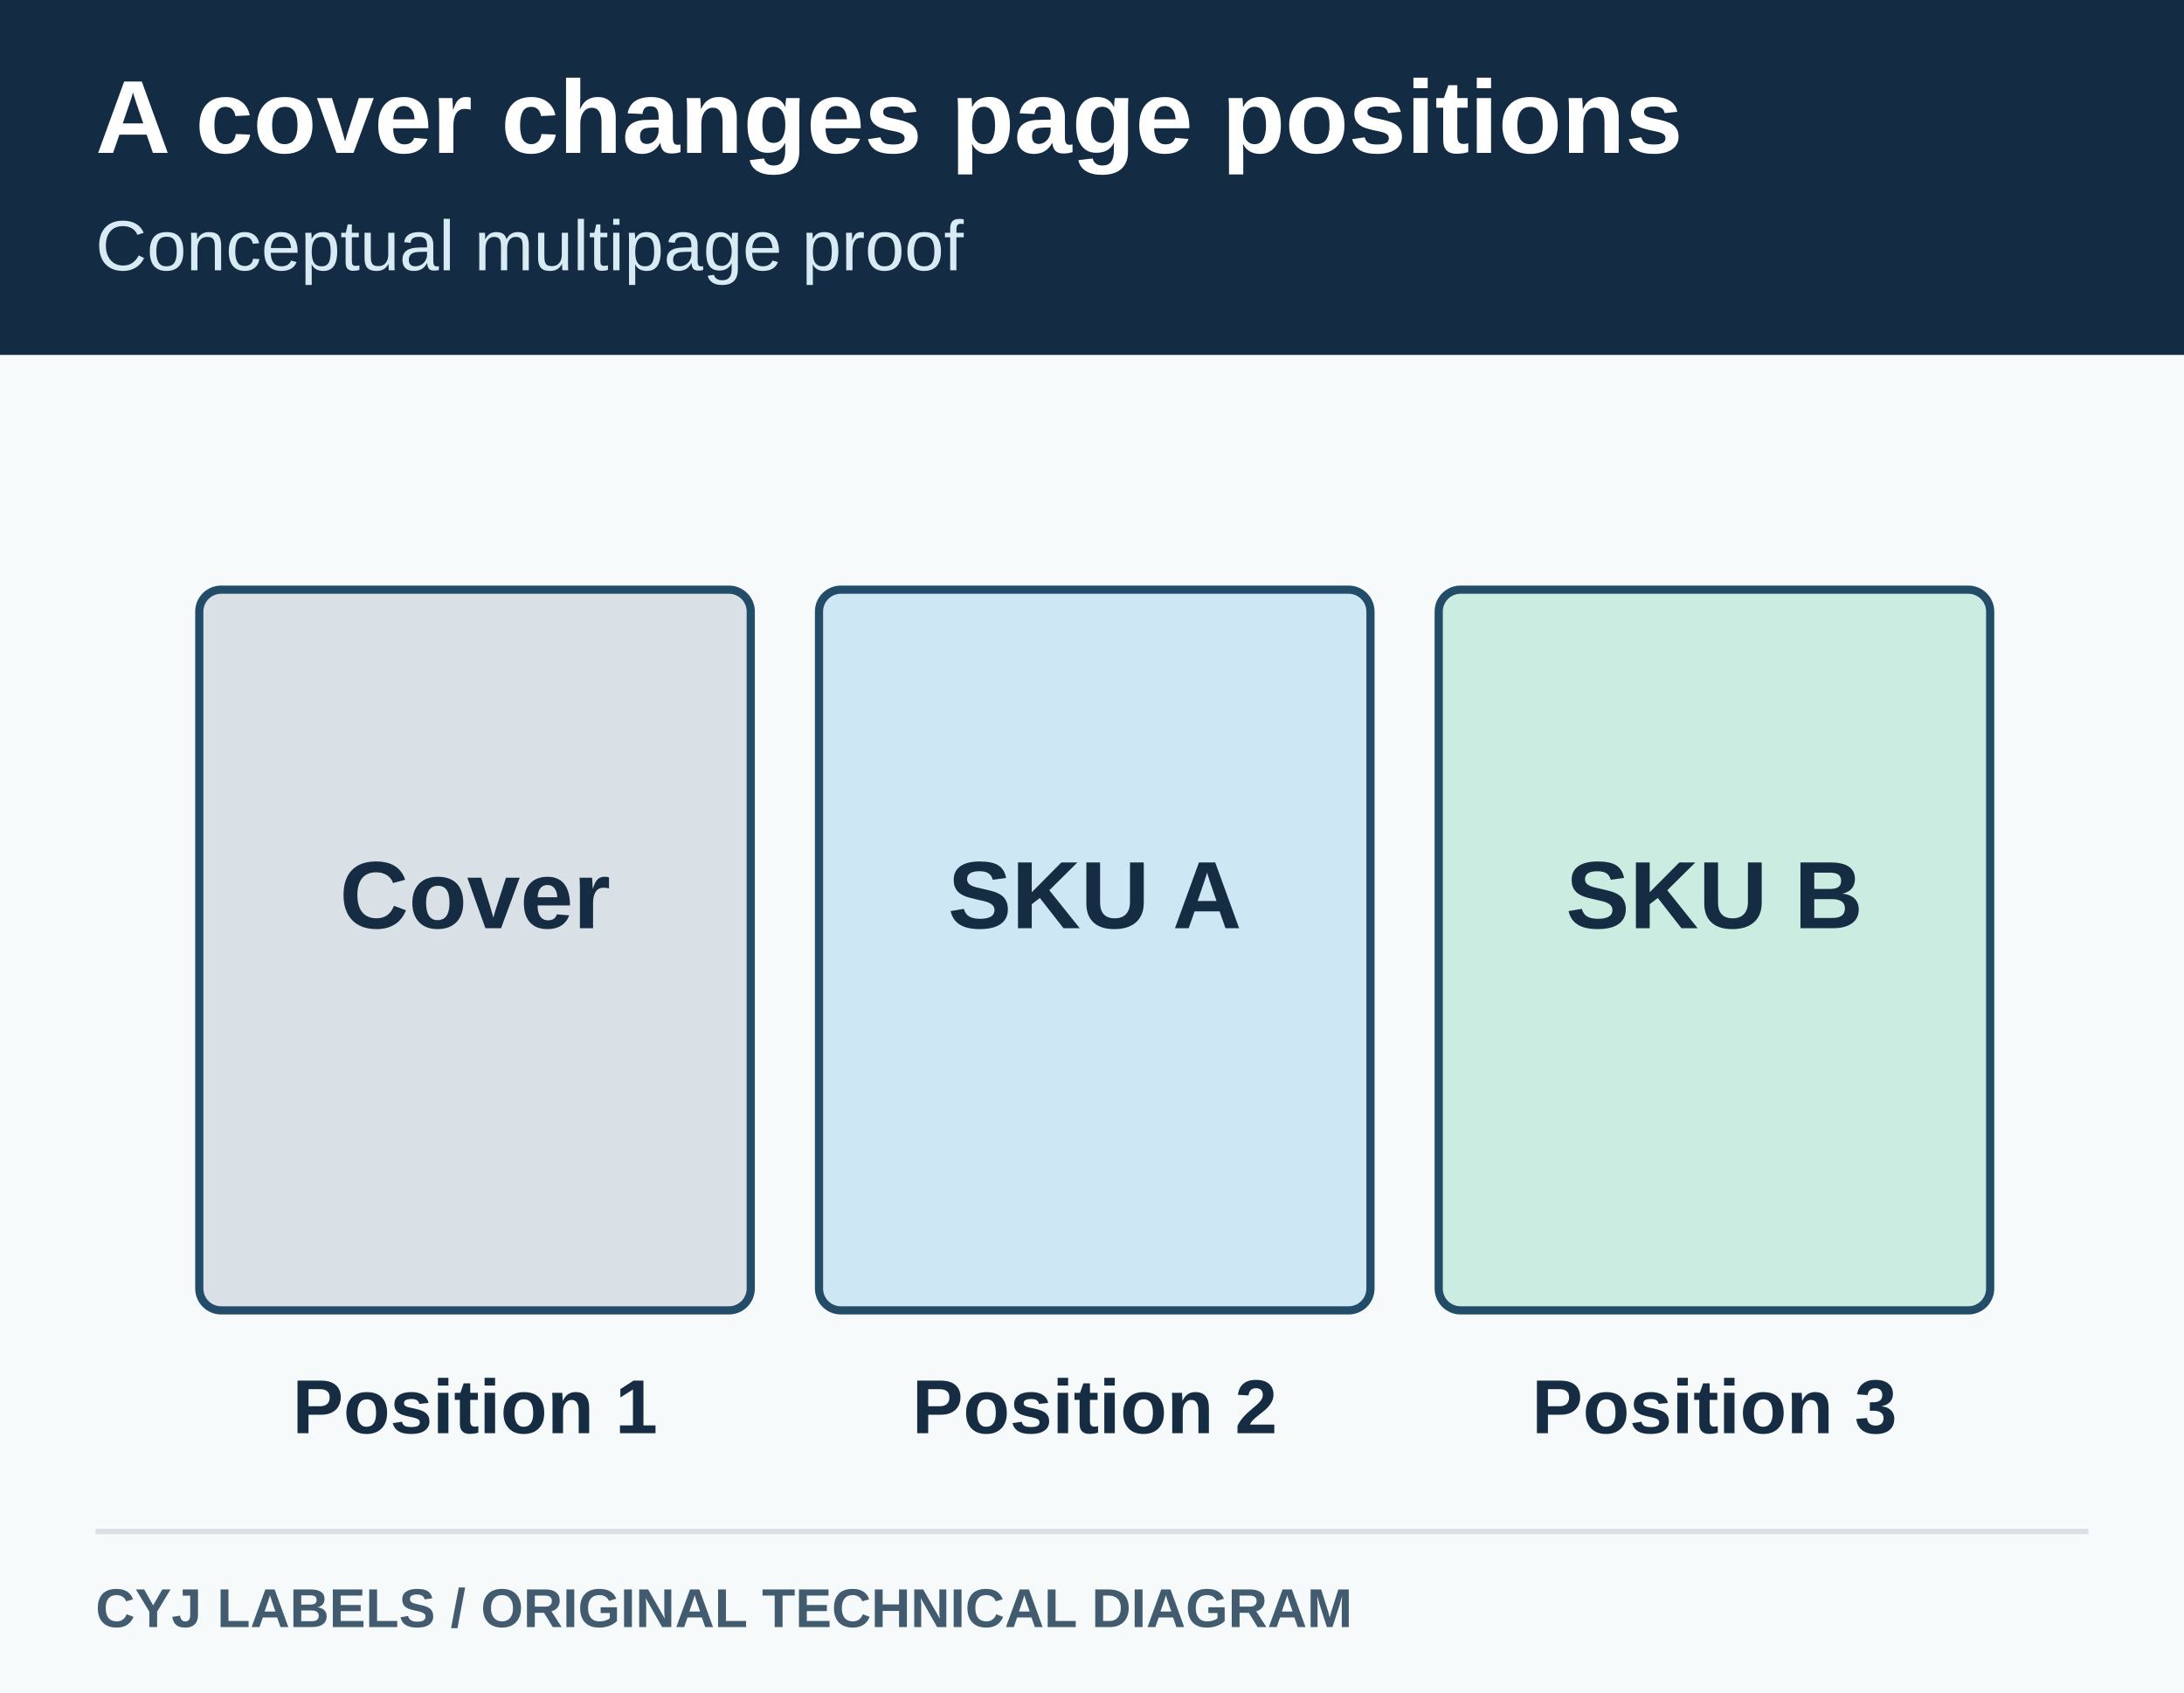
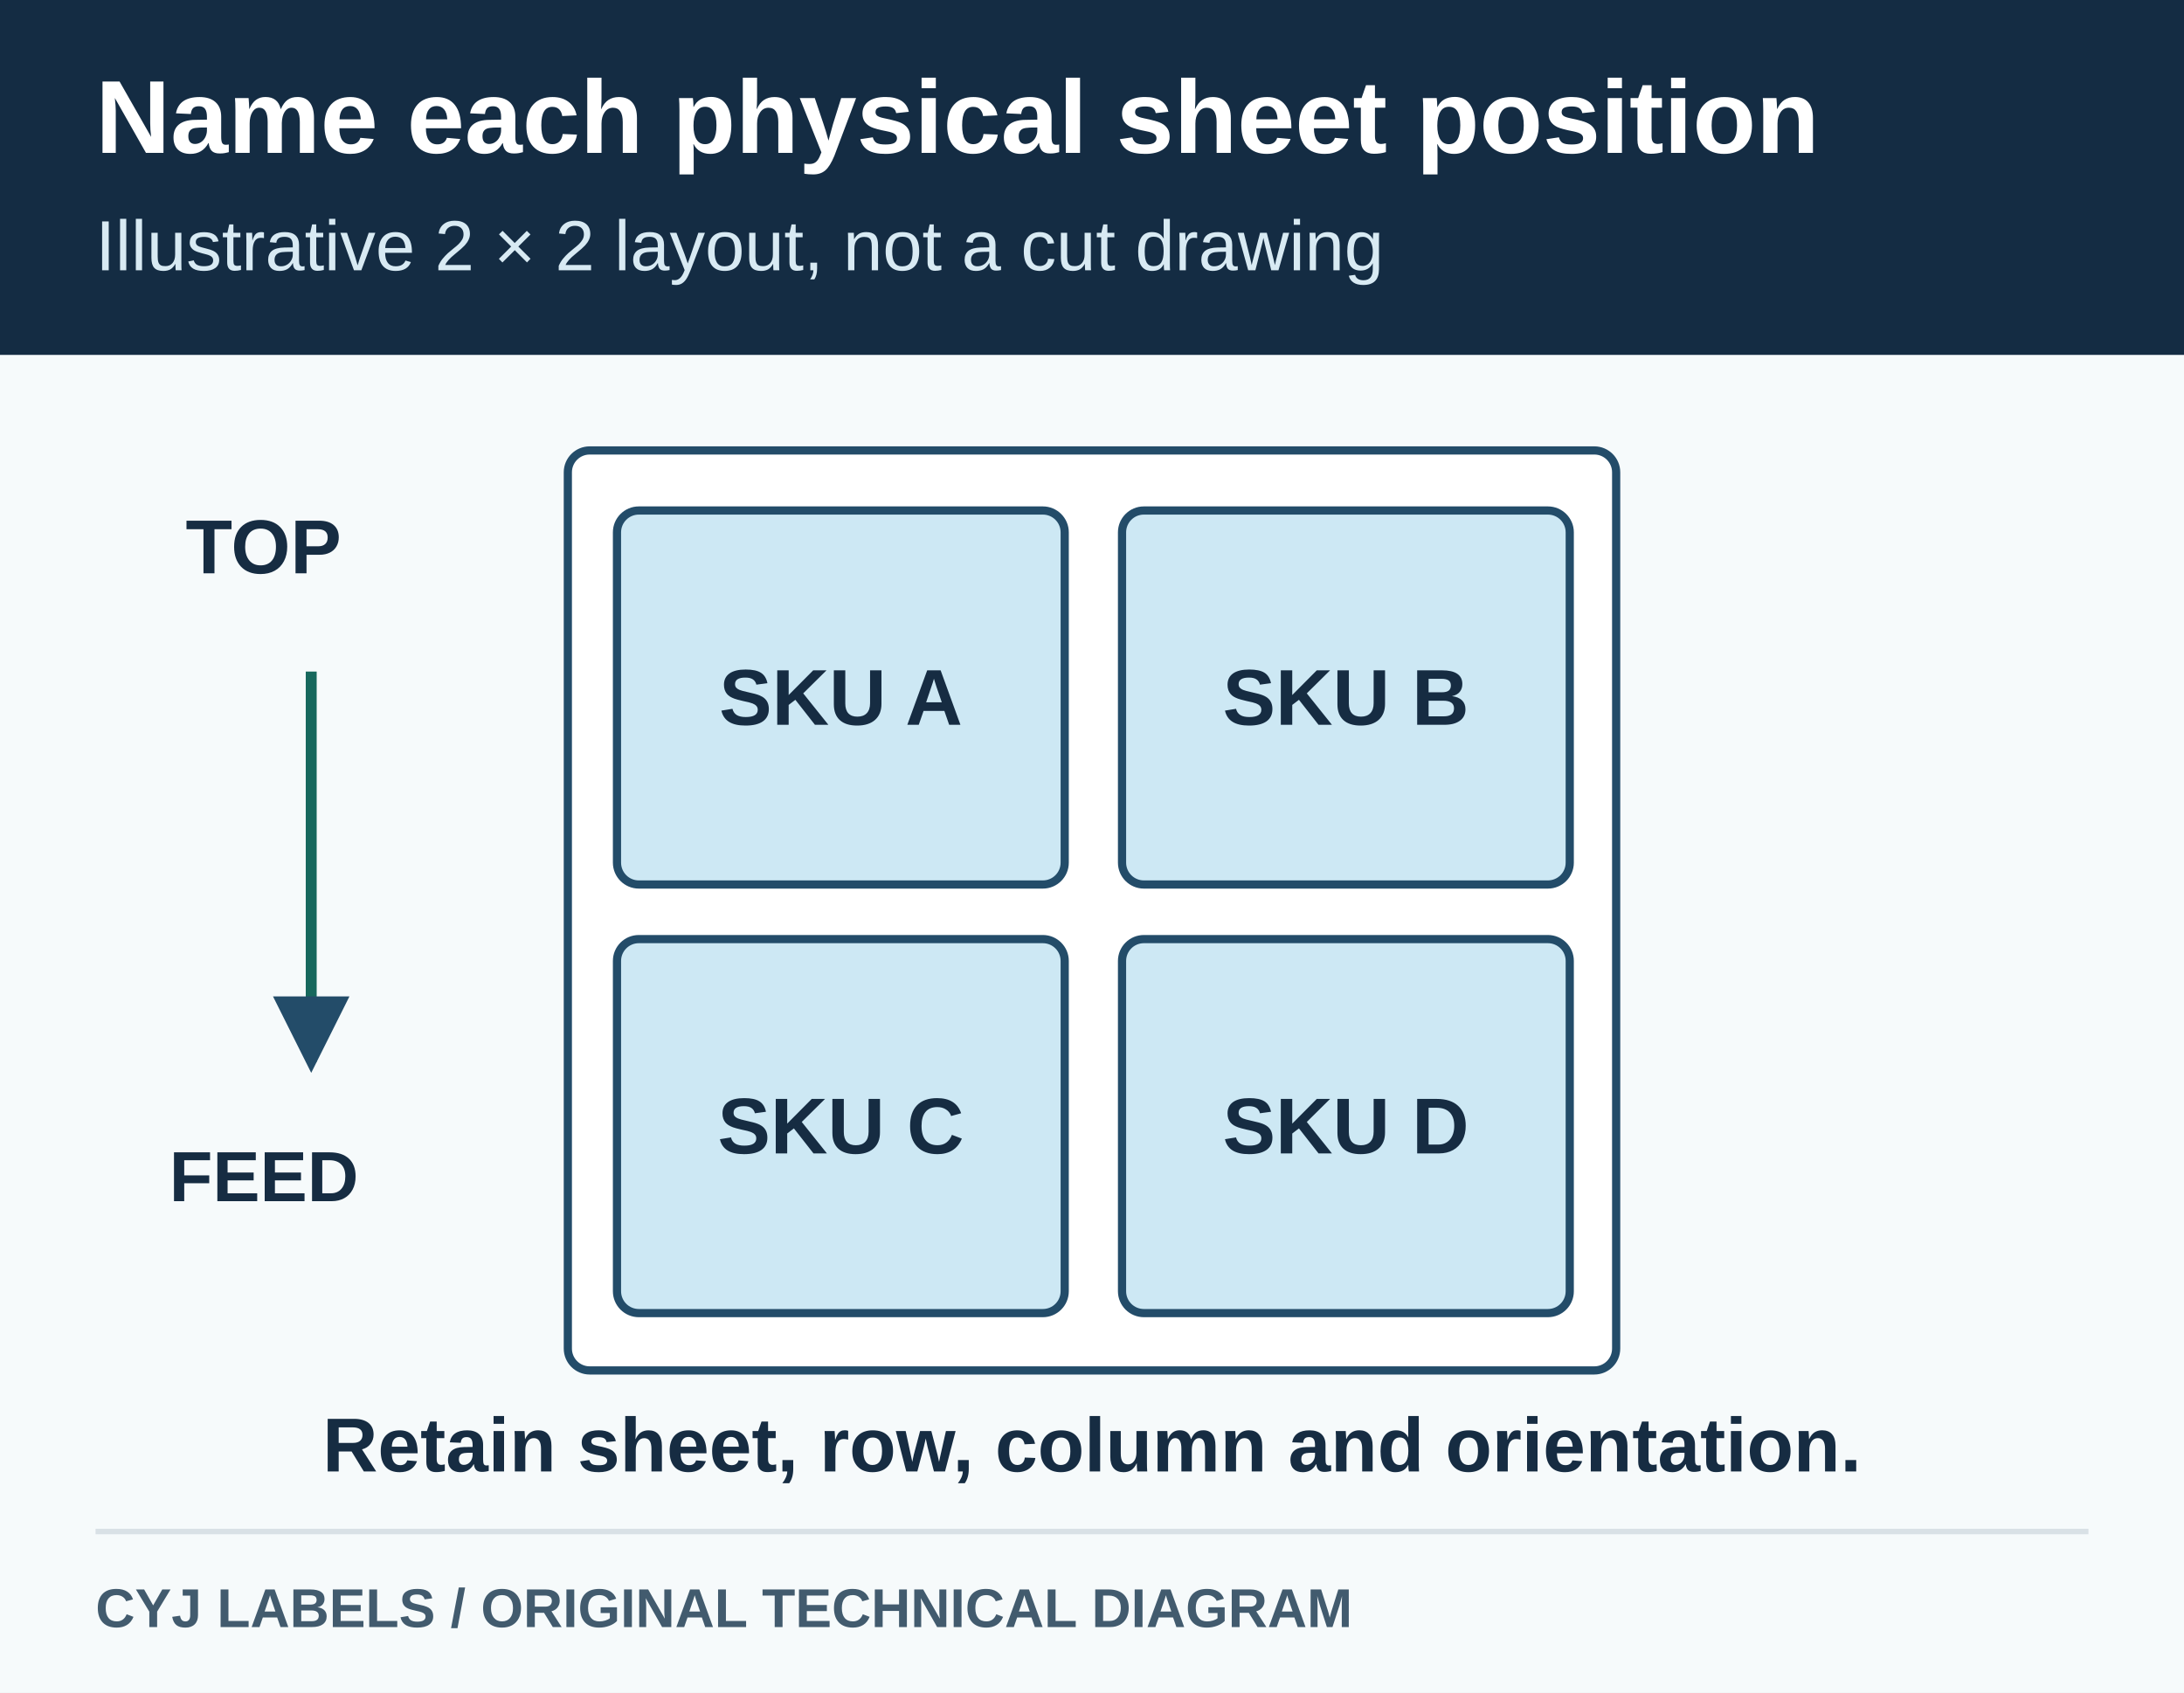
<svg xmlns="http://www.w3.org/2000/svg" width="800" height="620" viewBox="0 0 800 620" role="img">
  <defs>
    <marker id="arrow" markerWidth="7" markerHeight="7" refX="6" refY="3.5" orient="auto">
      <path d="M0 0L7 3.5L0 7Z" fill="#234c69" />
    </marker>
  </defs>
  <rect width="800" height="620" fill="#f6fafb" />
  <rect width="800" height="130" fill="#142c43" />
  <g font-family="Arial, Helvetica, sans-serif">
-     <text x="35" y="56" fill="#ffffff" font-size="38" text-anchor="start" font-weight="600">A cover changes page positions</text>
-     <text x="35" y="99" fill="#d8eaf3" font-size="26" text-anchor="start" font-weight="500">Conceptual multipage proof</text>
-     <rect x="73" y="216" width="202" height="264" rx="8" fill="#d9e1e6" stroke="#234c69" stroke-width="3" />
-     <rect x="300" y="216" width="202" height="264" rx="8" fill="#cde8f4" stroke="#234c69" stroke-width="3" />
-     <rect x="527" y="216" width="202" height="264" rx="8" fill="#cbece1" stroke="#234c69" stroke-width="3" />
-     <text x="174" y="340" fill="#162c42" font-size="35" text-anchor="middle" font-weight="600">Cover</text>
-     <text x="401" y="340" fill="#162c42" font-size="35" text-anchor="middle" font-weight="600">SKU A</text>
-     <text x="628" y="340" fill="#162c42" font-size="35" text-anchor="middle" font-weight="600">SKU B</text>
-     <text x="174" y="525" fill="#162c42" font-size="28" text-anchor="middle" font-weight="600">Position 1</text>
-     <text x="401" y="525" fill="#162c42" font-size="28" text-anchor="middle" font-weight="600">Position 2</text>
-     <text x="628" y="525" fill="#162c42" font-size="28" text-anchor="middle" font-weight="600">Position 3</text>
+     <text x="35" y="56" fill="#ffffff" font-size="38" text-anchor="start" font-weight="600">Name each physical sheet position</text>
+     <text x="35" y="99" fill="#d8eaf3" font-size="26" text-anchor="start" font-weight="500">Illustrative 2 × 2 layout, not a cut drawing</text>
+     <text x="68" y="210" fill="#162c42" font-size="28" text-anchor="start" font-weight="600">TOP</text>
+     <line x1="114" y1="246" x2="114" y2="389" stroke="#17685d" stroke-width="4" marker-end="url(#arrow)" />
+     <text x="62" y="440" fill="#162c42" font-size="26" text-anchor="start" font-weight="600">FEED</text>
+     <rect x="208" y="165" width="384" height="337" rx="8" fill="#ffffff" stroke="#234c69" stroke-width="3" />
+     <rect x="226" y="187" width="164" height="137" rx="8" fill="#cde8f4" stroke="#234c69" stroke-width="3" />
+     <text x="308.0" y="265.5" fill="#162c42" font-size="29" text-anchor="middle" font-weight="600">SKU A</text>
+     <rect x="411" y="187" width="164" height="137" rx="8" fill="#cde8f4" stroke="#234c69" stroke-width="3" />
+     <text x="493.0" y="265.5" fill="#162c42" font-size="29" text-anchor="middle" font-weight="600">SKU B</text>
+     <rect x="226" y="344" width="164" height="137" rx="8" fill="#cde8f4" stroke="#234c69" stroke-width="3" />
+     <text x="308.0" y="422.5" fill="#162c42" font-size="29" text-anchor="middle" font-weight="600">SKU C</text>
+     <rect x="411" y="344" width="164" height="137" rx="8" fill="#cde8f4" stroke="#234c69" stroke-width="3" />
+     <text x="493.0" y="422.5" fill="#162c42" font-size="29" text-anchor="middle" font-weight="600">SKU D</text>
+     <text x="400" y="539" fill="#162c42" font-size="28" text-anchor="middle" font-weight="600">Retain sheet, row, column and orientation.</text>
    <line x1="35" y1="561" x2="765" y2="561" stroke="#d9e1e6" stroke-width="2" />
    <text x="35" y="596" fill="#425b6e" font-size="20" text-anchor="start" font-weight="600">CYJ LABELS  /  ORIGINAL TECHNICAL DIAGRAM</text>
  </g>
</svg>
